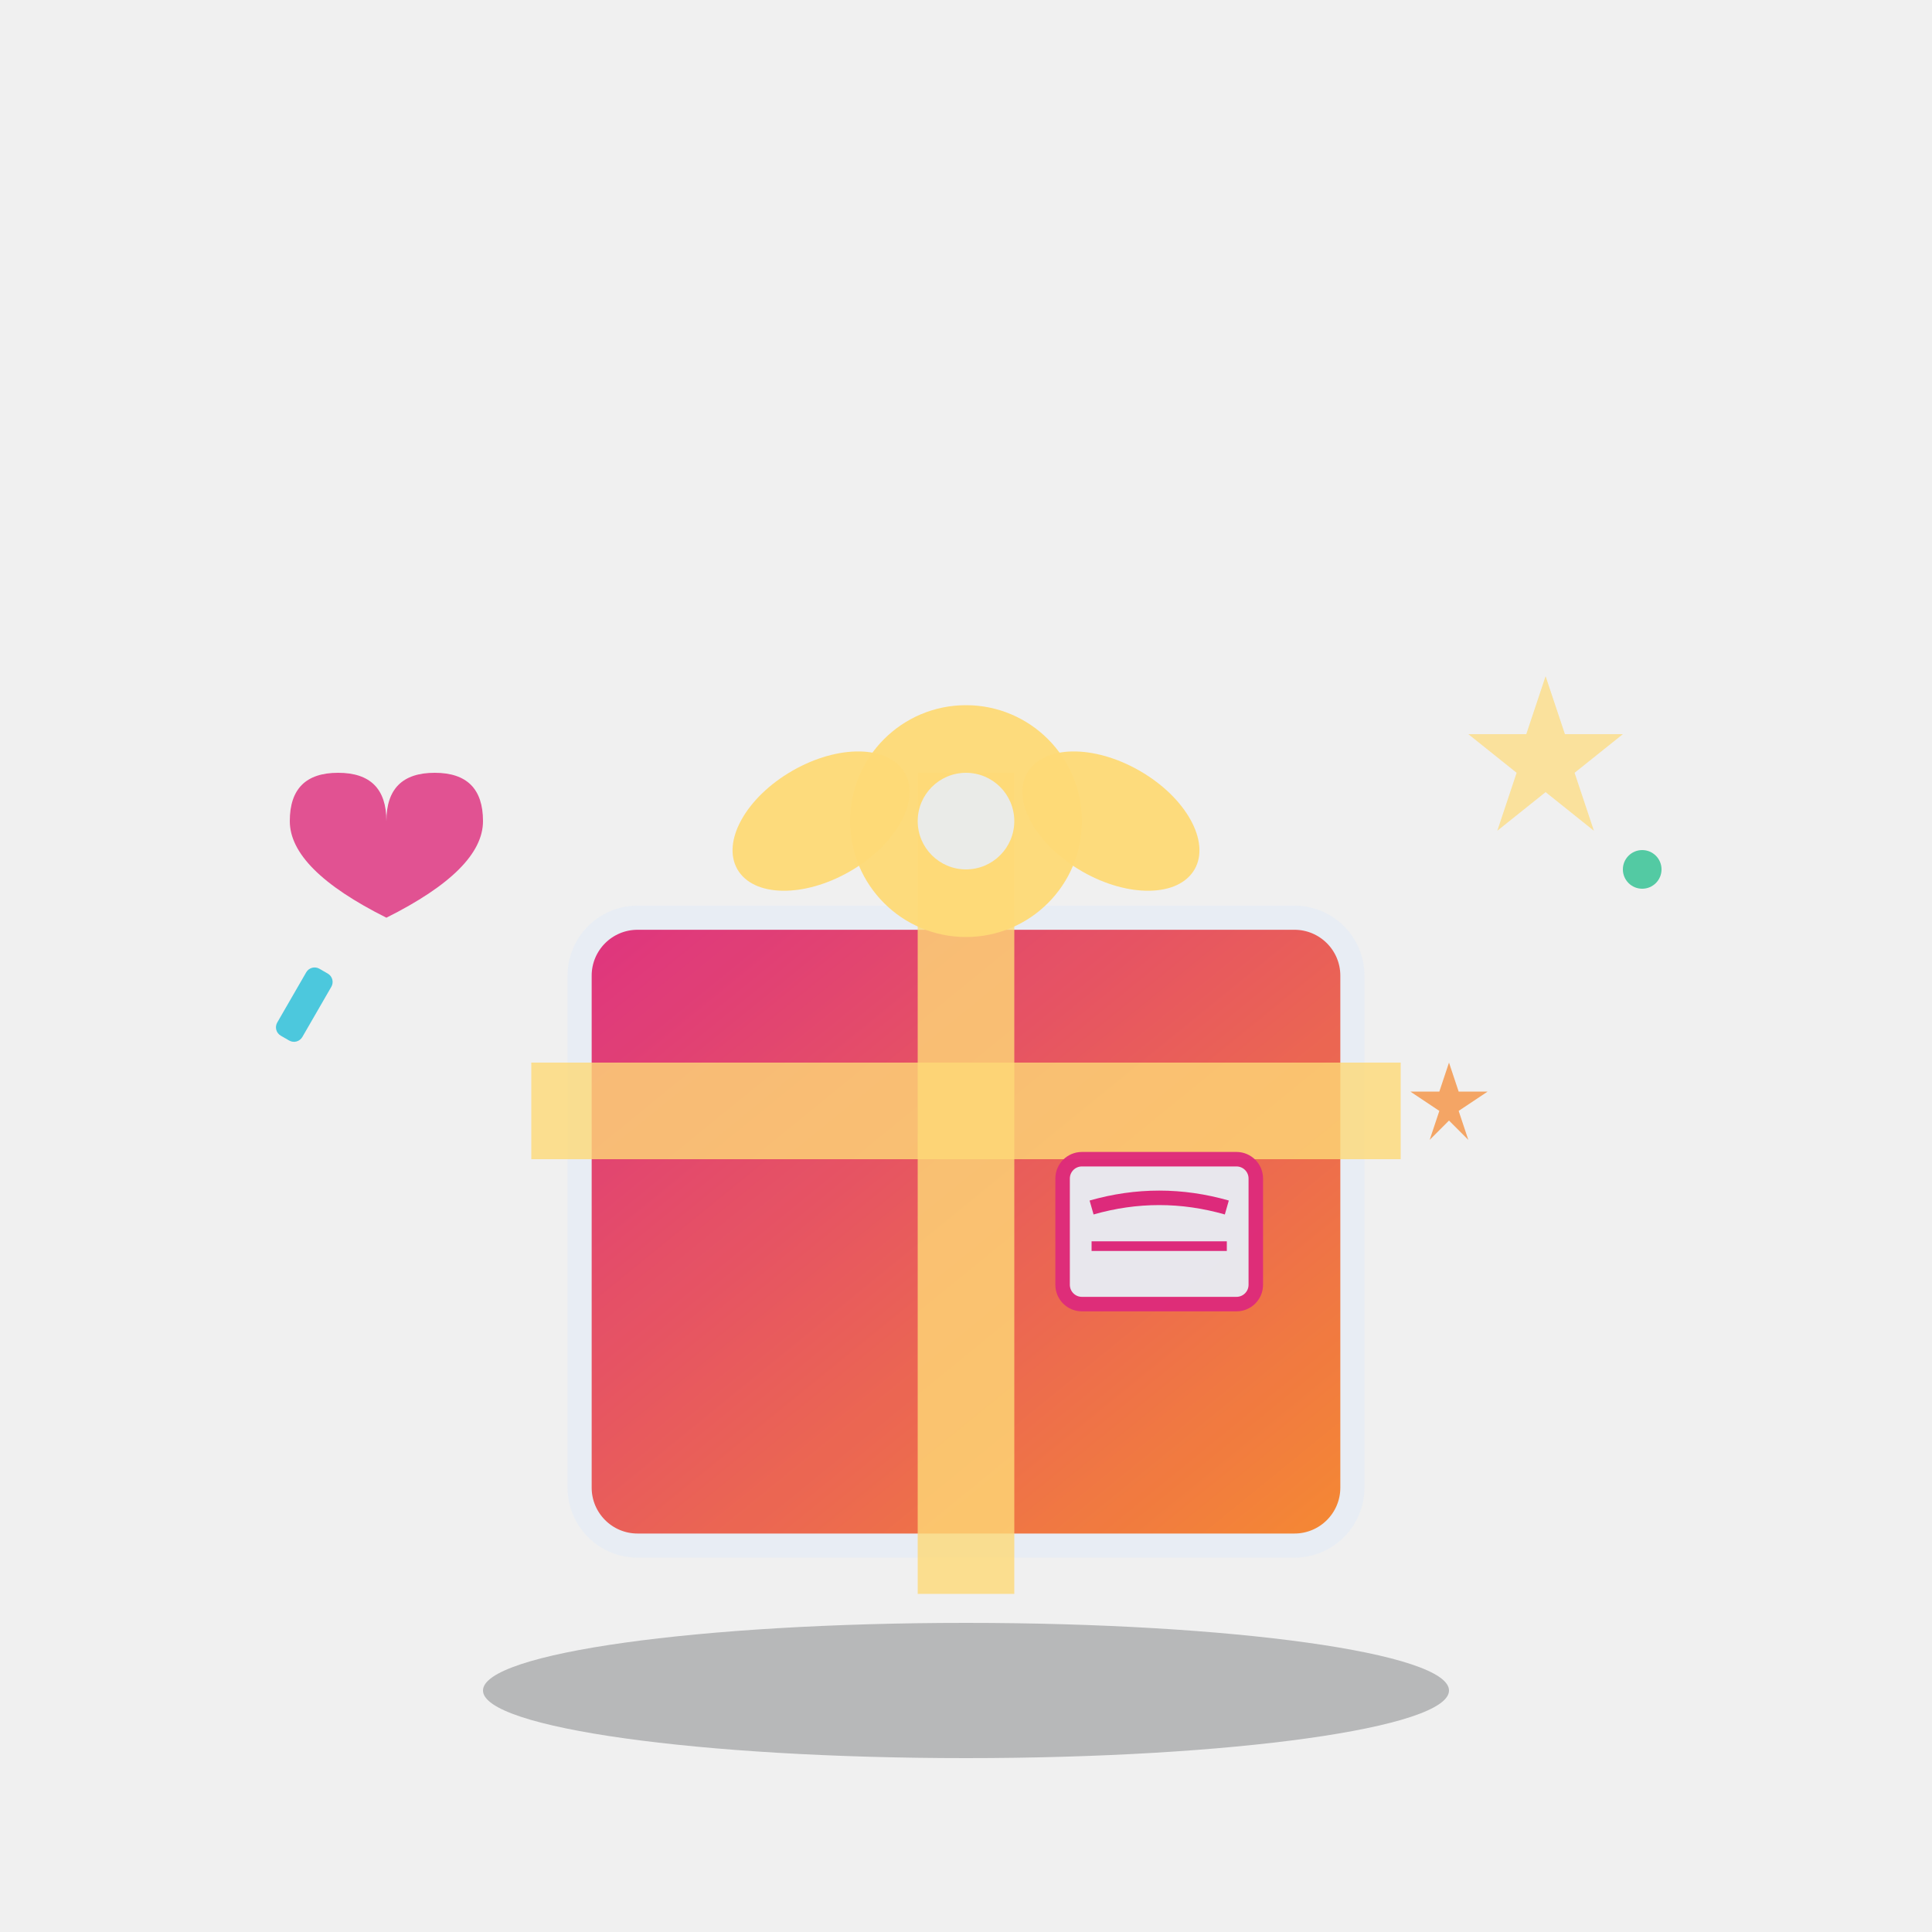
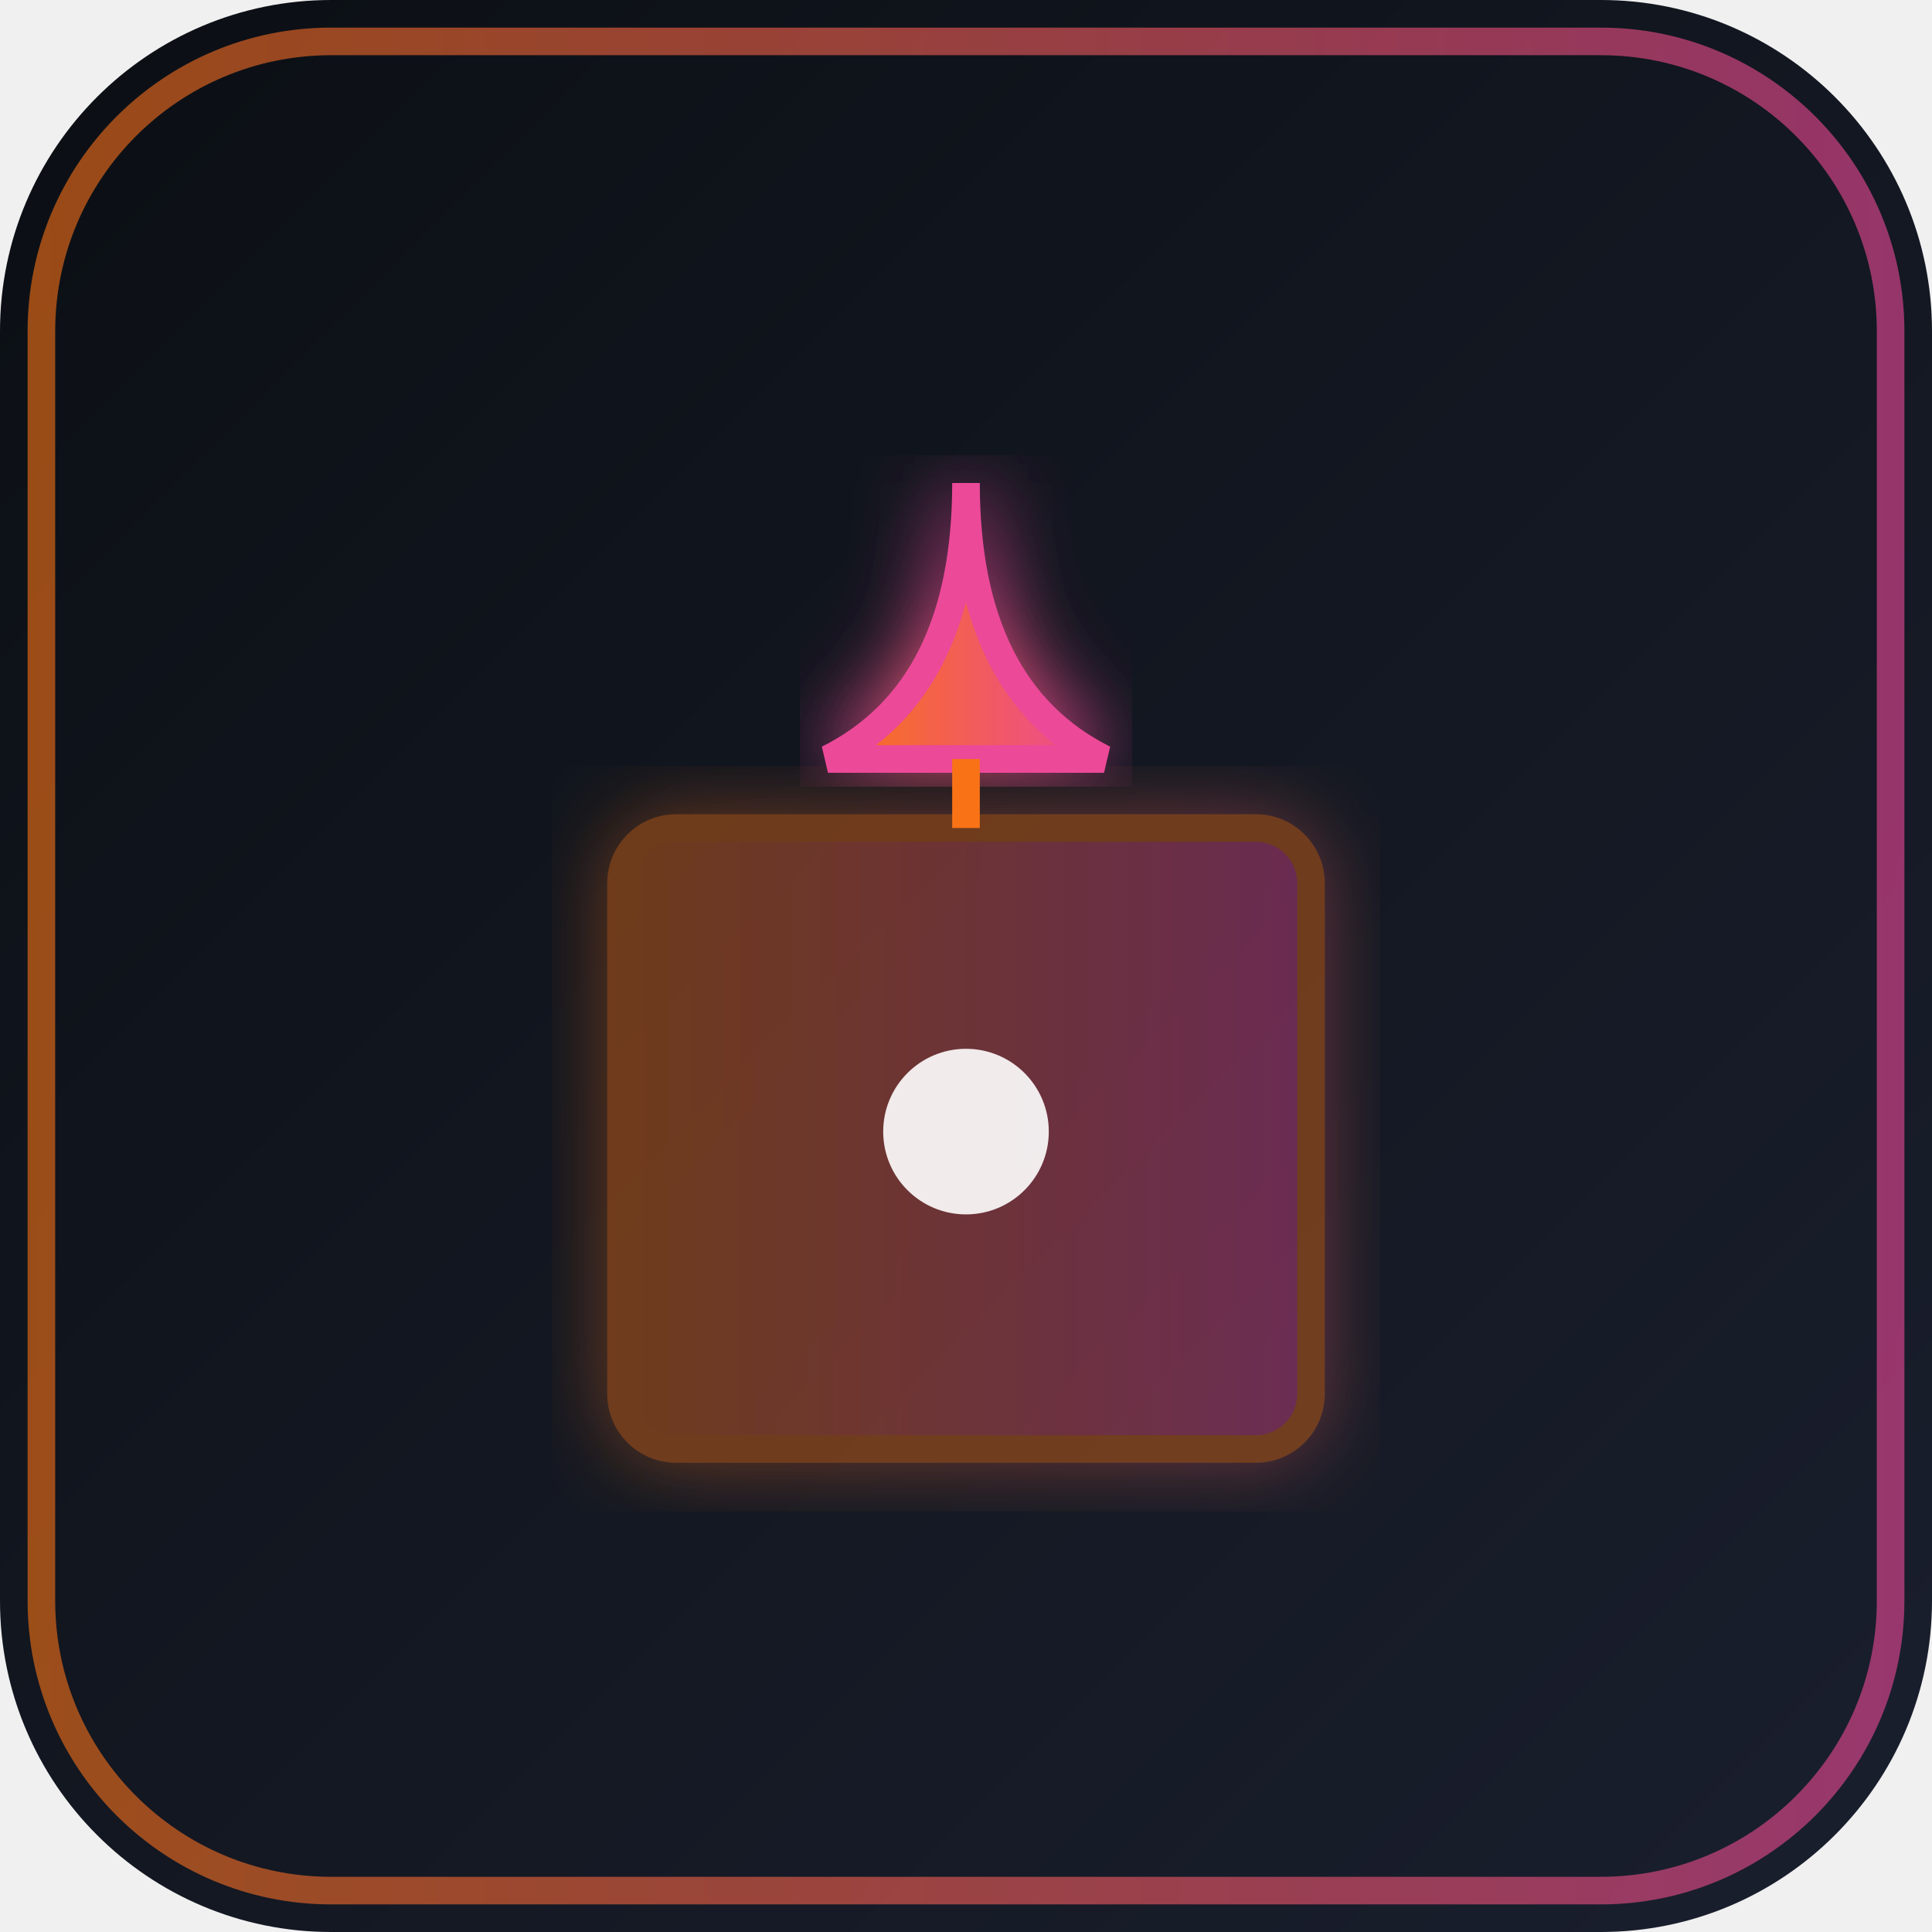
- <svg xmlns="http://www.w3.org/2000/svg" viewBox="0 0 200 200" fill="none">
+ <svg xmlns="http://www.w3.org/2000/svg" viewBox="0 0 140 140" role="img">
  <defs>
-     <linearGradient id="grad-gift" x1="0%" y1="0%" x2="100%" y2="100%">
-       <stop offset="0%" style="stop-color:#DD2A7B;stop-opacity:1" />
-       <stop offset="100%" style="stop-color:#F58529;stop-opacity:1" />
+     <linearGradient id="bg-gift" x1="0%" y1="0%" x2="100%" y2="100%">
+       <stop offset="0%" stop-color="#0B0F14" />
+       <stop offset="100%" stop-color="#1a1f2e" />
    </linearGradient>
+     <linearGradient id="neon-gift" x1="0%" x2="100%">
+       <stop offset="0%" stop-color="#F97316" />
+       <stop offset="100%" stop-color="#EC4899" />
+     </linearGradient>
+     <filter id="glow-g">
+       <feGaussianBlur stdDeviation="3" />
+       <feMerge>
+         <feMergeNode />
+         <feMergeNode in="SourceGraphic" />
+       </feMerge>
+     </filter>
  </defs>
-   <g class="gift-box">
-     <rect x="60" y="95" width="80" height="65" rx="6" fill="url(#grad-gift)" stroke="#E8EDF4" stroke-width="2.5" opacity="0.95">
-       <animate attributeName="y" values="95;92;95" dur="3s" repeatCount="indefinite" />
-     </rect>
-     <g class="ribbon">
-       <rect x="95" y="80" width="10" height="85" fill="#FEDA77" opacity="0.8" />
-       <rect x="55" y="110" width="90" height="10" fill="#FEDA77" opacity="0.8" />
-       <circle cx="100" cy="85" r="12" fill="#FEDA77" opacity="0.95">
-         <animate attributeName="r" values="12;13;12" dur="2s" repeatCount="indefinite" />
-       </circle>
-       <ellipse cx="85" cy="85" rx="10" ry="6" fill="#FEDA77" opacity="0.95" transform="rotate(-30 85 85)" />
-       <ellipse cx="115" cy="85" rx="10" ry="6" fill="#FEDA77" opacity="0.95" transform="rotate(30 115 85)" />
-       <circle cx="100" cy="85" r="5" fill="#E8EDF4" opacity="0.9" />
-     </g>
-     <g transform="translate(110, 120)">
-       <rect x="0" y="0" width="20" height="15" rx="2" fill="#E8EDF4" stroke="#DD2A7B" stroke-width="1.5" opacity="0.95">
-         <animateTransform attributeName="transform" type="rotate" values="0 10 7.5; 5 10 7.5; 0 10 7.5" dur="3s" repeatCount="indefinite" />
-       </rect>
-       <path d="M3 5 Q10 3 17 5" stroke="#DD2A7B" stroke-width="1.5" fill="none" />
-       <line x1="3" y1="9" x2="17" y2="9" stroke="#DD2A7B" stroke-width="1" />
-     </g>
-   </g>
-   <g class="heart" transform="translate(40, 80)">
-     <path d="M0 5 Q0 0 5 0 Q10 0 10 5 Q10 10 0 15 Q-10 10 -10 5 Q-10 0 -5 0 Q0 0 0 5" fill="#DD2A7B" opacity="0.8">
-       <animateTransform attributeName="transform" type="translate" values="0,0; 0,-10; 0,0" dur="3s" repeatCount="indefinite" />
-       <animate attributeName="opacity" values="0.8;0.4;0.8" dur="3s" repeatCount="indefinite" />
-     </path>
-   </g>
-   <g opacity="0.7">
-     <path d="M160 70 L162 76 L168 76 L163 80 L165 86 L160 82 L155 86 L157 80 L152 76 L158 76 Z" fill="#FEDA77">
-       <animate attributeName="opacity" values="0.7;0.3;0.7" dur="2s" repeatCount="indefinite" />
-     </path>
-     <path d="M150 110 L151 113 L154 113 L151 115 L152 118 L150 116 L148 118 L149 115 L146 113 L149 113 Z" fill="#F58529">
-       <animate attributeName="opacity" values="0.7;0.3;0.7" dur="2.5s" repeatCount="indefinite" />
-     </path>
-   </g>
-   <rect x="30" y="100" width="3" height="8" rx="1" fill="#06B6D4" opacity="0.7" transform="rotate(30 31.5 104)">
-     <animate attributeName="y" values="100;120" dur="2s" repeatCount="indefinite" />
-     <animate attributeName="opacity" values="0.7;0" dur="2s" repeatCount="indefinite" />
-   </rect>
-   <circle cx="170" cy="90" r="2" fill="#10B981" opacity="0.7">
-     <animate attributeName="cy" values="90;110" dur="2.3s" repeatCount="indefinite" />
-     <animate attributeName="opacity" values="0.7;0" dur="2.3s" repeatCount="indefinite" />
+   <rect width="140" height="140" rx="24" fill="url(#bg-gift)" />
+   <rect x="3" y="3" width="134" height="134" rx="21" fill="none" stroke="url(#neon-gift)" stroke-width="2" opacity="0.6" />
+   <rect x="45" y="60" width="50" height="45" rx="4" fill="url(#neon-gift)" opacity="0.4" stroke="#F97316" stroke-width="2" filter="url(#glow-g)" />
+   <line x1="70" y1="60" x2="70" y2="105" stroke="#FF00FF" stroke-width="3" filter="url(#glow-g)" />
+   <line x1="45" y1="82" x2="95" y2="82" stroke="#FF00FF" stroke-width="3" filter="url(#glow-g)" />
+   <path d="M70,35 Q70,50 60,55 L80,55 Q70,50 70,35" fill="url(#neon-gift)" stroke="#EC4899" stroke-width="2" filter="url(#glow-g)">
+     <animate attributeName="opacity" values="0.8;1;0.8" dur="2s" repeatCount="indefinite" />
+   </path>
+   <line x1="70" y1="55" x2="70" y2="60" stroke="#F97316" stroke-width="2" />
+   <circle cx="70" cy="82" r="6" fill="#FFFFFF" opacity="0.9">
+     <animate attributeName="r" values="6;7;6" dur="1.5s" repeatCount="indefinite" />
  </circle>
-   <ellipse cx="100" cy="175" rx="50" ry="7" fill="#0B0F14" opacity="0.25" />
</svg>
